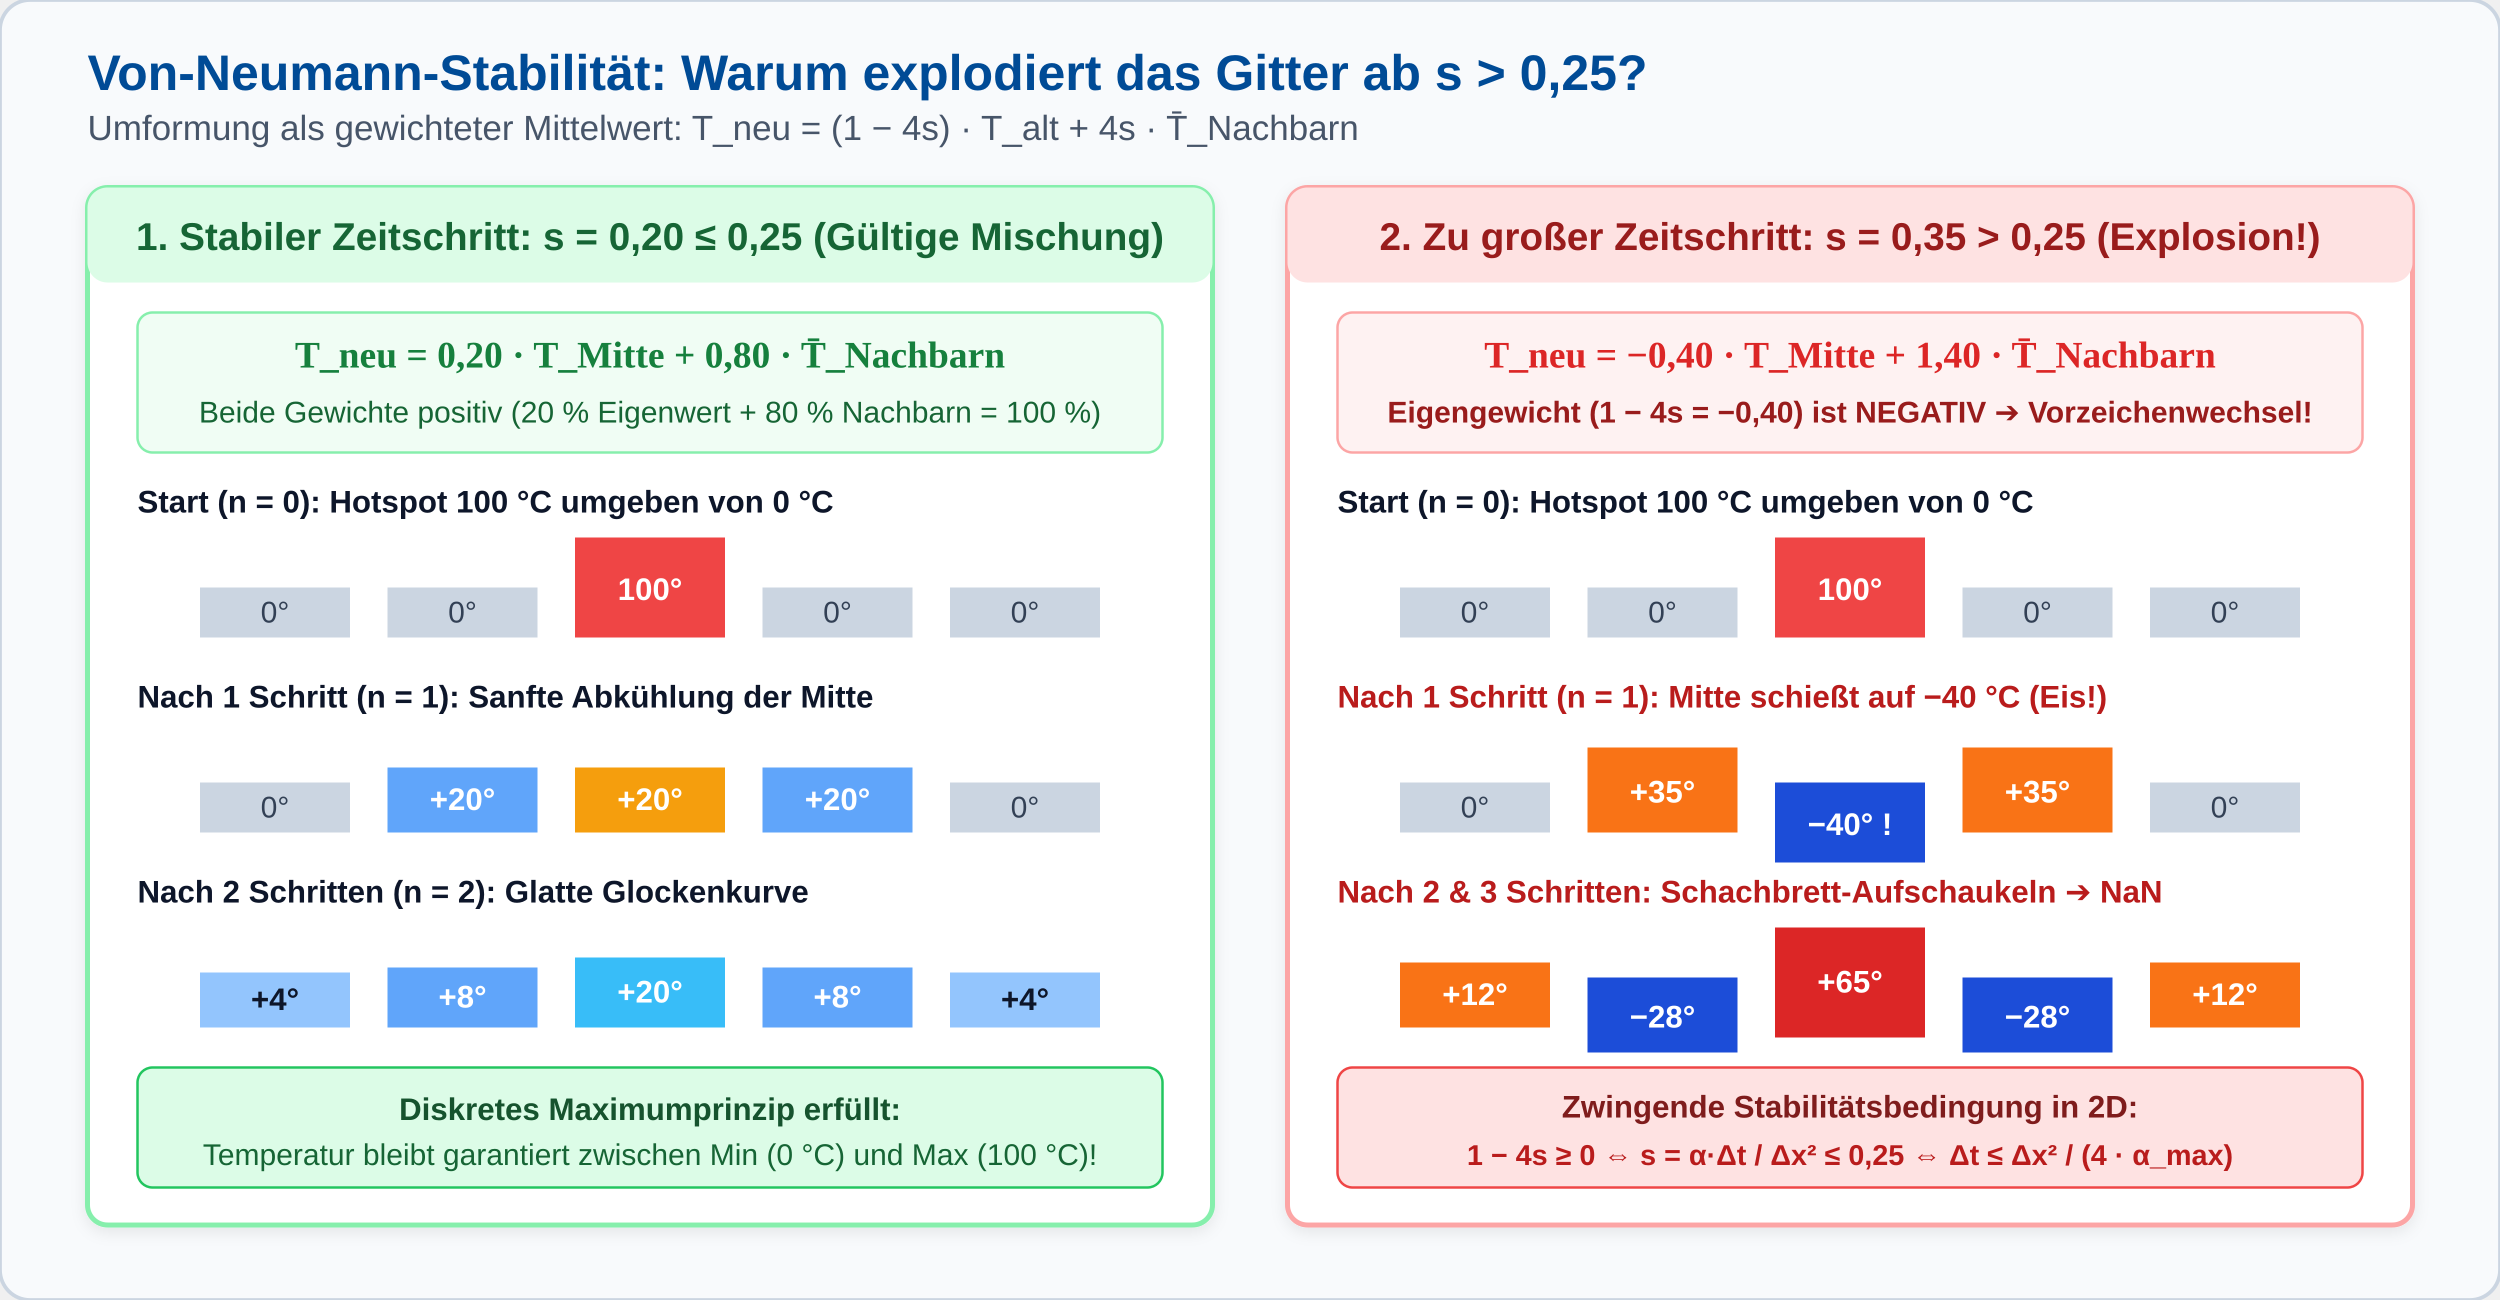
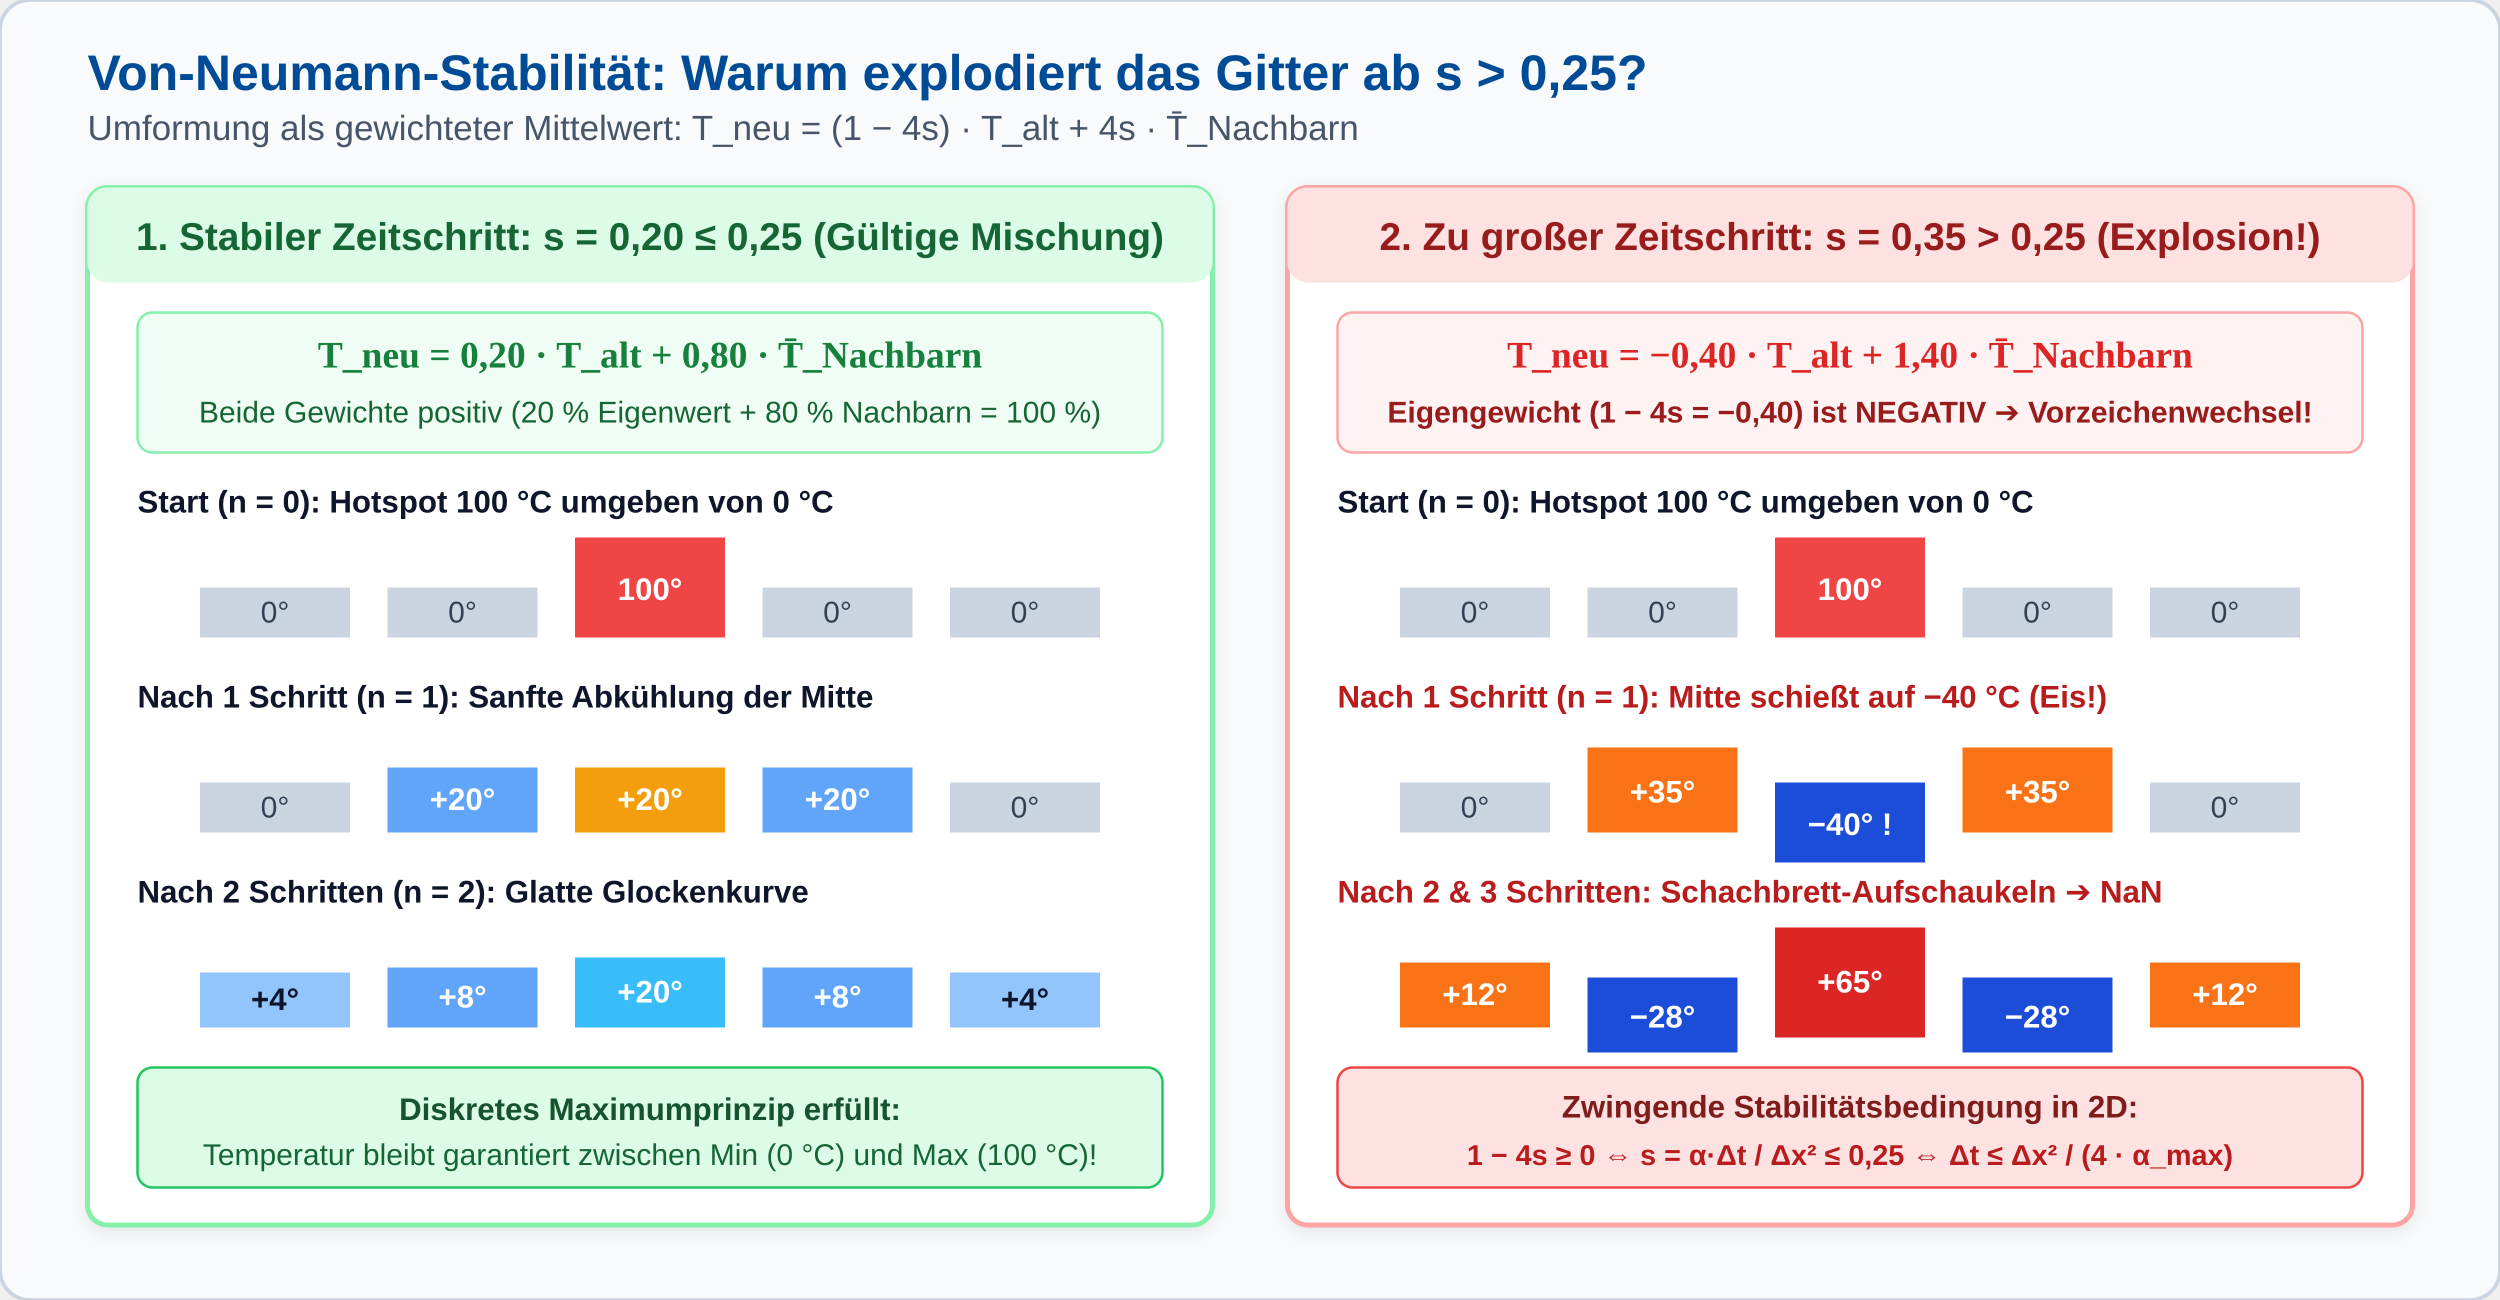
<svg xmlns="http://www.w3.org/2000/svg" viewBox="0 0 1000 520" width="1000" height="520">
  <defs>
    <style>
      .title { font-family: 'Segoe UI', Arial, sans-serif; font-size: 20px; font-weight: bold; fill: #004B96; }
      .subtitle { font-family: 'Segoe UI', Arial, sans-serif; font-size: 14px; fill: #475569; }
      .card-hdr { font-family: 'Segoe UI', Arial, sans-serif; font-size: 15.5px; font-weight: bold; fill: #0f172a; }
      .label { font-family: 'Segoe UI', Arial, sans-serif; font-size: 12px; fill: #334155; }
      .label-bold { font-family: 'Segoe UI', Arial, sans-serif; font-size: 12.5px; font-weight: bold; fill: #0f172a; }
      .math { font-family: 'Cambria Math', 'Times New Roman', serif; font-size: 15px; font-weight: bold; }
    </style>
    <filter id="shadow" x="-3%" y="-3%" width="106%" height="106%">
      <feDropShadow dx="0" dy="2" stdDeviation="3" flood-color="#0f172a" flood-opacity="0.08" />
    </filter>
  </defs>
  <rect width="1000" height="520" rx="12" fill="#f8fafc" stroke="#cbd5e1" stroke-width="1.5" />
  <text x="35" y="36" class="title">Von-Neumann-Stabilität: Warum explodiert das Gitter ab s &gt; 0,25?</text>
  <text x="35" y="56" class="subtitle">Umformung als gewichteter Mittelwert:  T_neu = (1 − 4s) · T_alt  +  4s · T̄_Nachbarn</text>
  <g transform="translate(35, 75)" filter="url(#shadow)">
    <rect width="450" height="415" rx="8" fill="#ffffff" stroke="#86efac" stroke-width="2" />
    <rect x="0" y="0" width="450" height="38" rx="8" fill="#dcfce7" />
    <text x="225" y="25" class="card-hdr" style="fill: #166534; text-anchor: middle;">
      1. Stabiler Zeitschritt: s = 0,20 ≤ 0,25 (Gültige Mischung)
    </text>
    <rect x="20" y="50" width="410" height="56" rx="6" fill="#f0fdf4" stroke="#86efac" />
    <text x="225" y="72" class="math" style="fill: #15803d; text-anchor: middle;">
-       T_neu = 0,20 · T_Mitte + 0,80 · T̄_Nachbarn
+       T_neu = 0,20 · T_alt + 0,80 · T̄_Nachbarn
    </text>
    <text x="225" y="94" class="label" style="fill: #166534; text-anchor: middle;">
      Beide Gewichte positiv (20 % Eigenwert + 80 % Nachbarn = 100 %)
    </text>
    <text x="20" y="130" class="label-bold">Start (n = 0): Hotspot 100 °C umgeben von 0 °C</text>
    <g transform="translate(45, 140)">
      <rect x="0" y="20" width="60" height="20" fill="#cbd5e1" />
      <rect x="75" y="20" width="60" height="20" fill="#cbd5e1" />
      <rect x="150" y="0" width="60" height="40" fill="#ef4444" />
      <rect x="225" y="20" width="60" height="20" fill="#cbd5e1" />
      <rect x="300" y="20" width="60" height="20" fill="#cbd5e1" />
      <text x="30" y="34" class="label" style="text-anchor: middle;">0°</text>
      <text x="105" y="34" class="label" style="text-anchor: middle;">0°</text>
      <text x="180" y="25" class="label-bold" style="fill: #ffffff; text-anchor: middle;">100°</text>
      <text x="255" y="34" class="label" style="text-anchor: middle;">0°</text>
      <text x="330" y="34" class="label" style="text-anchor: middle;">0°</text>
    </g>
    <text x="20" y="208" class="label-bold">Nach 1 Schritt (n = 1): Sanfte Abkühlung der Mitte</text>
    <g transform="translate(45, 218)">
      <rect x="0" y="20" width="60" height="20" fill="#cbd5e1" />
      <rect x="75" y="14" width="60" height="26" fill="#60a5fa" />
      <rect x="150" y="14" width="60" height="26" fill="#f59e0b" />
      <rect x="225" y="14" width="60" height="26" fill="#60a5fa" />
      <rect x="300" y="20" width="60" height="20" fill="#cbd5e1" />
      <text x="30" y="34" class="label" style="text-anchor: middle;">0°</text>
      <text x="105" y="31" class="label-bold" style="fill: #ffffff; text-anchor: middle;">+20°</text>
      <text x="180" y="31" class="label-bold" style="fill: #ffffff; text-anchor: middle;">+20°</text>
      <text x="255" y="31" class="label-bold" style="fill: #ffffff; text-anchor: middle;">+20°</text>
      <text x="330" y="34" class="label" style="text-anchor: middle;">0°</text>
    </g>
    <text x="20" y="286" class="label-bold">Nach 2 Schritten (n = 2): Glatte Glockenkurve</text>
    <g transform="translate(45, 296)">
      <rect x="0" y="18" width="60" height="22" fill="#93c5fd" />
      <rect x="75" y="16" width="60" height="24" fill="#60a5fa" />
      <rect x="150" y="12" width="60" height="28" fill="#38bdf8" />
      <rect x="225" y="16" width="60" height="24" fill="#60a5fa" />
      <rect x="300" y="18" width="60" height="22" fill="#93c5fd" />
      <text x="30" y="33" class="label-bold" style="text-anchor: middle;">+4°</text>
      <text x="105" y="32" class="label-bold" style="fill: #ffffff; text-anchor: middle;">+8°</text>
      <text x="180" y="30" class="label-bold" style="fill: #ffffff; text-anchor: middle;">+20°</text>
      <text x="255" y="32" class="label-bold" style="fill: #ffffff; text-anchor: middle;">+8°</text>
      <text x="330" y="33" class="label-bold" style="text-anchor: middle;">+4°</text>
    </g>
    <rect x="20" y="352" width="410" height="48" rx="6" fill="#dcfce7" stroke="#22c55e" />
    <text x="225" y="373" class="label-bold" style="fill: #14532d; text-anchor: middle;">
      Diskretes Maximumprinzip erfüllt:
    </text>
    <text x="225" y="391" class="label" style="fill: #166534; text-anchor: middle;">
      Temperatur bleibt garantiert zwischen Min (0 °C) und Max (100 °C)!
    </text>
  </g>
  <g transform="translate(515, 75)" filter="url(#shadow)">
    <rect width="450" height="415" rx="8" fill="#ffffff" stroke="#fca5a5" stroke-width="2" />
    <rect x="0" y="0" width="450" height="38" rx="8" fill="#fee2e2" />
    <text x="225" y="25" class="card-hdr" style="fill: #991b1b; text-anchor: middle;">
      2. Zu großer Zeitschritt: s = 0,35 &gt; 0,25 (Explosion!)
    </text>
    <rect x="20" y="50" width="410" height="56" rx="6" fill="#fef2f2" stroke="#fca5a5" />
    <text x="225" y="72" class="math" style="fill: #dc2626; text-anchor: middle;">
-       T_neu = −0,40 · T_Mitte + 1,40 · T̄_Nachbarn
+       T_neu = −0,40 · T_alt + 1,40 · T̄_Nachbarn
    </text>
    <text x="225" y="94" class="label-bold" style="fill: #991b1b; text-anchor: middle; font-size: 12px;">
      Eigengewicht (1 − 4s = −0,40) ist NEGATIV ➔ Vorzeichenwechsel!
    </text>
    <text x="20" y="130" class="label-bold">Start (n = 0): Hotspot 100 °C umgeben von 0 °C</text>
    <g transform="translate(45, 140)">
      <rect x="0" y="20" width="60" height="20" fill="#cbd5e1" />
      <rect x="75" y="20" width="60" height="20" fill="#cbd5e1" />
      <rect x="150" y="0" width="60" height="40" fill="#ef4444" />
      <rect x="225" y="20" width="60" height="20" fill="#cbd5e1" />
      <rect x="300" y="20" width="60" height="20" fill="#cbd5e1" />
      <text x="30" y="34" class="label" style="text-anchor: middle;">0°</text>
      <text x="105" y="34" class="label" style="text-anchor: middle;">0°</text>
      <text x="180" y="25" class="label-bold" style="fill: #ffffff; text-anchor: middle;">100°</text>
      <text x="255" y="34" class="label" style="text-anchor: middle;">0°</text>
      <text x="330" y="34" class="label" style="text-anchor: middle;">0°</text>
    </g>
    <text x="20" y="208" class="label-bold" style="fill: #b91c1c;">Nach 1 Schritt (n = 1): Mitte schießt auf −40 °C (Eis!)</text>
    <g transform="translate(45, 218)">
      <rect x="0" y="20" width="60" height="20" fill="#cbd5e1" />
      <rect x="75" y="6" width="60" height="34" fill="#f97316" />
      <rect x="150" y="20" width="60" height="32" fill="#1d4ed8" />
      <rect x="225" y="6" width="60" height="34" fill="#f97316" />
      <rect x="300" y="20" width="60" height="20" fill="#cbd5e1" />
      <text x="30" y="34" class="label" style="text-anchor: middle;">0°</text>
      <text x="105" y="28" class="label-bold" style="fill: #ffffff; text-anchor: middle;">+35°</text>
      <text x="180" y="41" class="label-bold" style="fill: #ffffff; text-anchor: middle;">−40° !</text>
      <text x="255" y="28" class="label-bold" style="fill: #ffffff; text-anchor: middle;">+35°</text>
      <text x="330" y="34" class="label" style="text-anchor: middle;">0°</text>
    </g>
    <text x="20" y="286" class="label-bold" style="fill: #b91c1c;">Nach 2 &amp; 3 Schritten: Schachbrett-Aufschaukeln ➔ NaN</text>
    <g transform="translate(45, 296)">
      <rect x="0" y="14" width="60" height="26" fill="#f97316" />
      <rect x="75" y="20" width="60" height="30" fill="#1d4ed8" />
      <rect x="150" y="0" width="60" height="44" fill="#dc2626" />
      <rect x="225" y="20" width="60" height="30" fill="#1d4ed8" />
      <rect x="300" y="14" width="60" height="26" fill="#f97316" />
      <text x="30" y="31" class="label-bold" style="fill: #ffffff; text-anchor: middle;">+12°</text>
      <text x="105" y="40" class="label-bold" style="fill: #ffffff; text-anchor: middle;">−28°</text>
      <text x="180" y="26" class="label-bold" style="fill: #ffffff; text-anchor: middle;">+65°</text>
      <text x="255" y="40" class="label-bold" style="fill: #ffffff; text-anchor: middle;">−28°</text>
      <text x="330" y="31" class="label-bold" style="fill: #ffffff; text-anchor: middle;">+12°</text>
    </g>
    <rect x="20" y="352" width="410" height="48" rx="6" fill="#fee2e2" stroke="#ef4444" />
    <text x="225" y="372" class="label-bold" style="fill: #7f1d1d; text-anchor: middle;">
      Zwingende Stabilitätsbedingung in 2D:
    </text>
    <text x="225" y="391" class="label-bold" style="fill: #b91c1c; text-anchor: middle; font-size: 11.5px;">
      1 − 4s ≥ 0   ⇔   s = α·Δt / Δx² ≤ 0,25   ⇔   Δt ≤ Δx² / (4 · α_max)
    </text>
  </g>
</svg>
